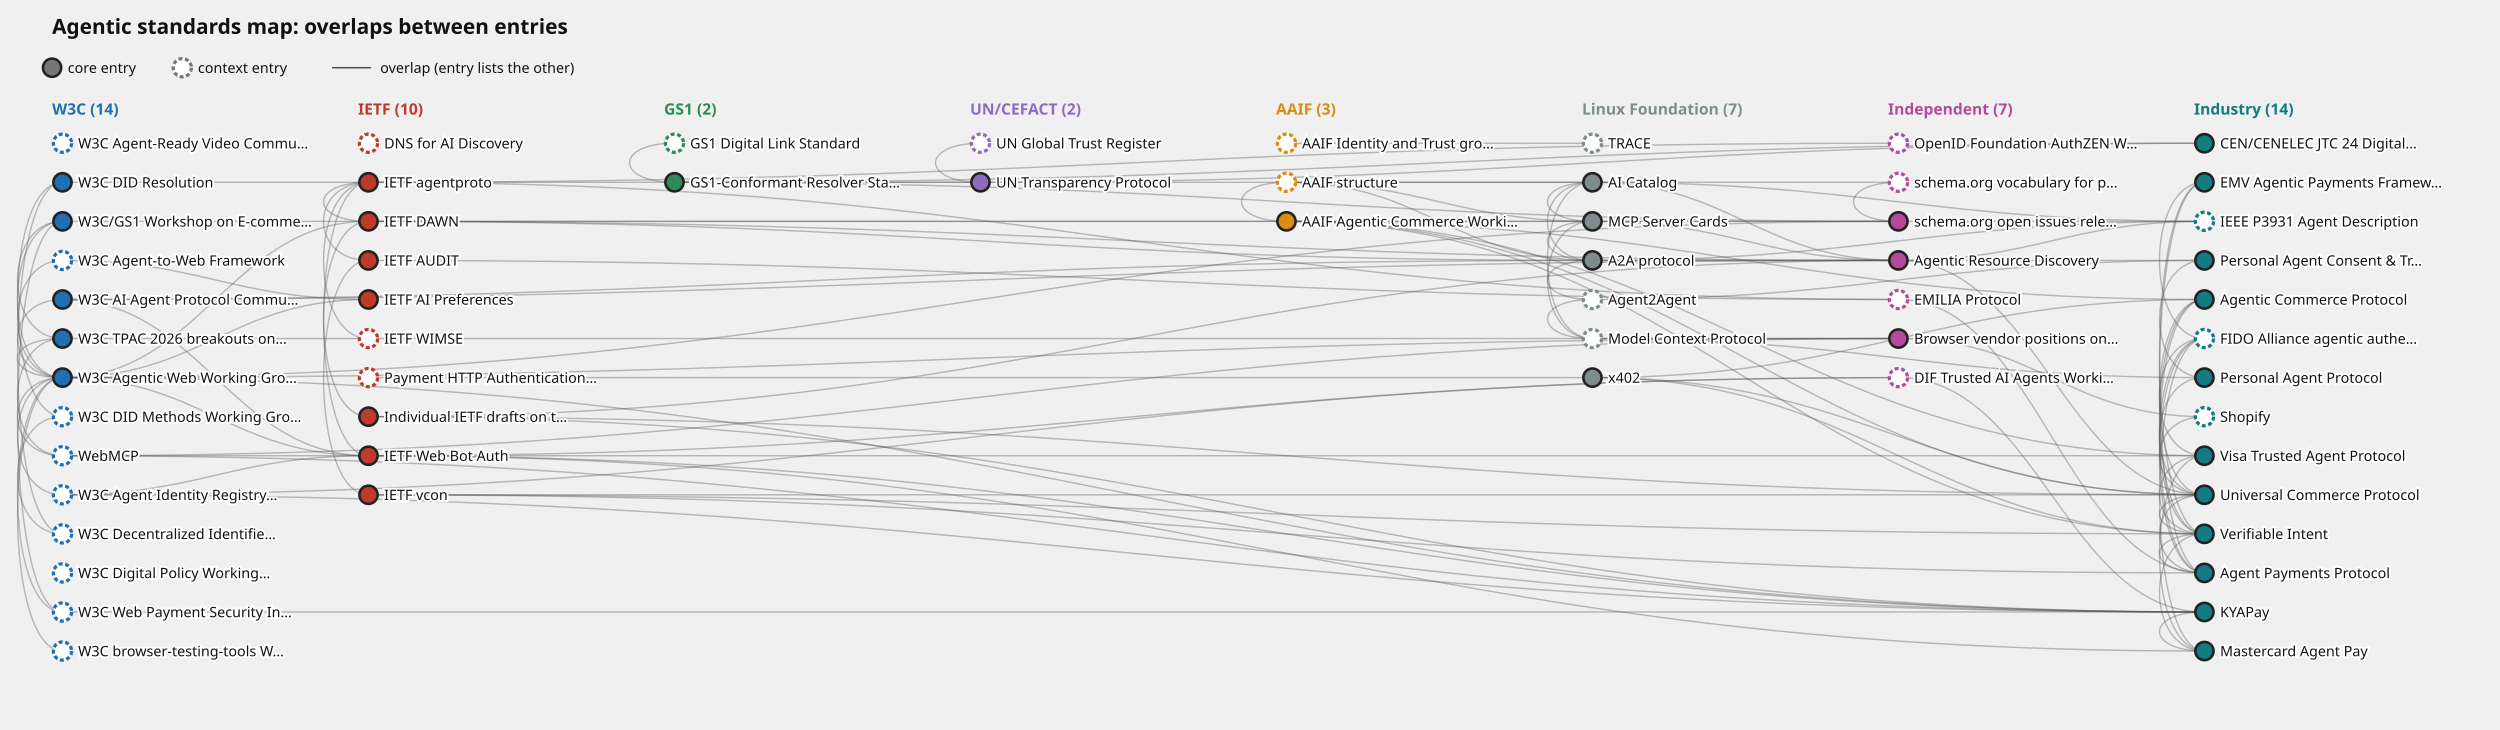
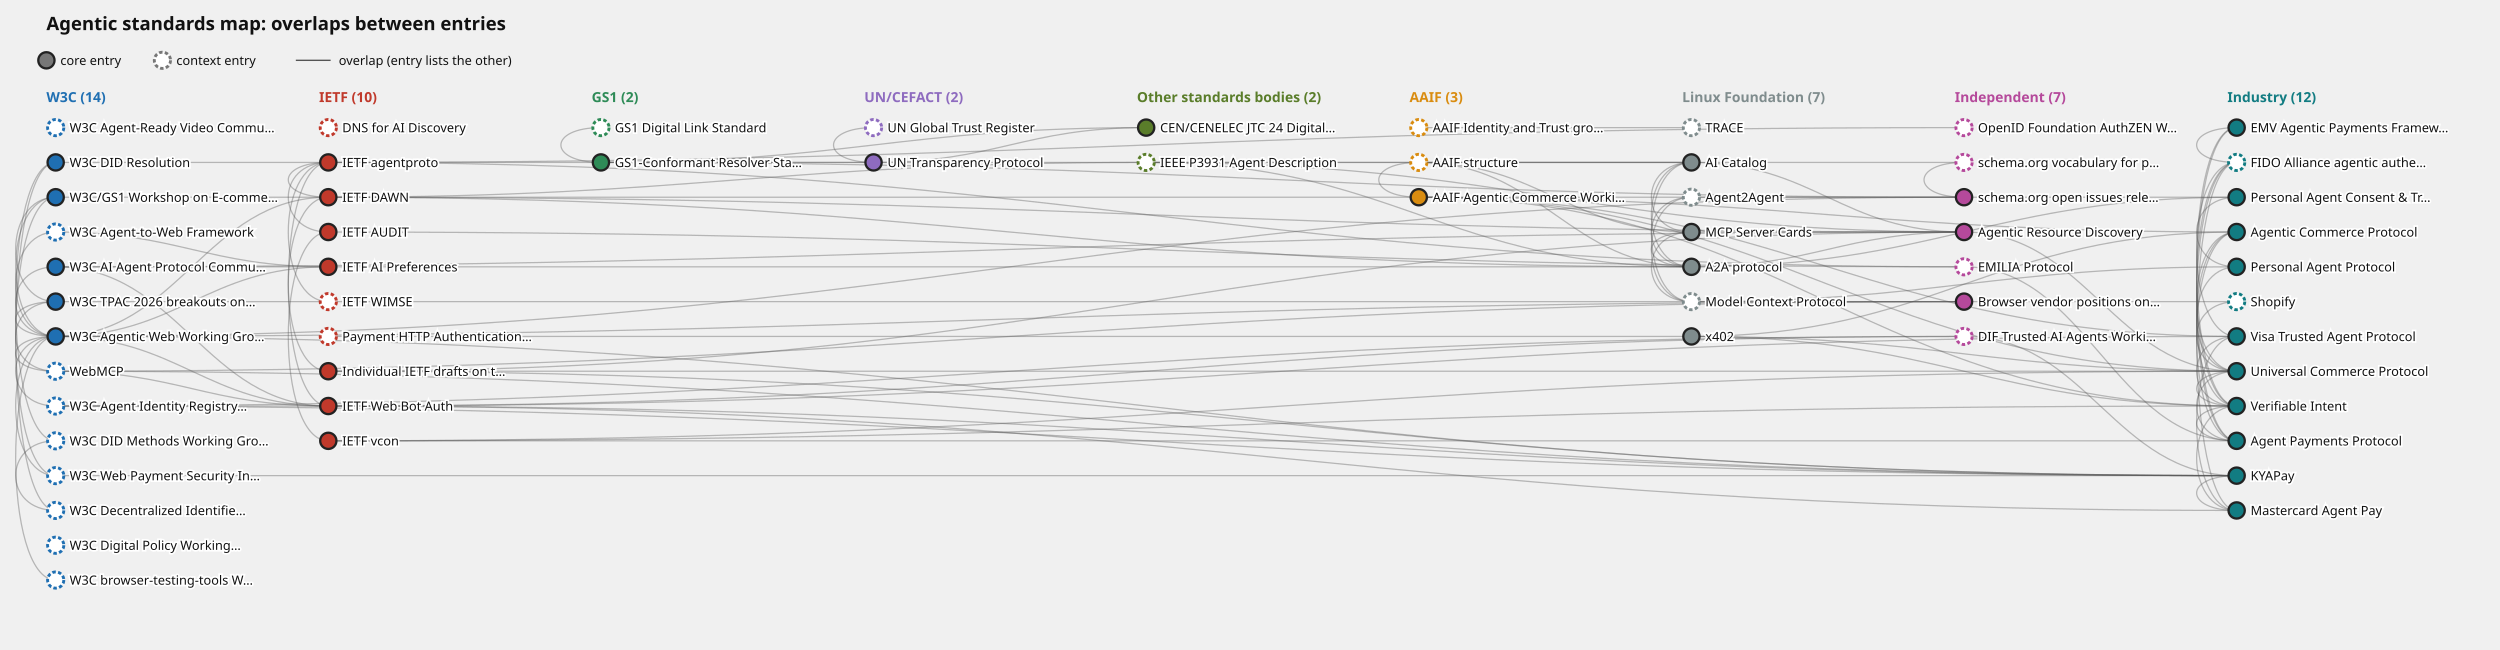
- <svg xmlns="http://www.w3.org/2000/svg" xmlns:xlink="http://www.w3.org/1999/xlink" viewBox="0 0 1920 560" width="1920" height="560" role="img" aria-labelledby="gt1" font-family="system-ui, sans-serif">
+ <svg xmlns="http://www.w3.org/2000/svg" xmlns:xlink="http://www.w3.org/1999/xlink" viewBox="0 0 2155 560" width="2155" height="560" role="img" aria-labelledby="gt1" font-family="system-ui, sans-serif">
  <text x="40" y="26" font-size="16" font-weight="bold" fill="#111">Agentic standards map: overlaps between entries</text>
  <g font-size="11" fill="#111">
    <circle cx="40" cy="52" r="7" fill="#777" stroke="#222" stroke-width="2" />
    <text x="52" y="56">core entry</text>
    <circle cx="140" cy="52" r="7" fill="#fff" stroke="#777" stroke-width="2.5" stroke-dasharray="3 2" />
    <text x="152" y="56">context entry</text>
    <line x1="255" y1="52" x2="285" y2="52" stroke="#555" stroke-width="1.2" />
    <text x="292" y="56">overlap (entry lists the other)</text>
  </g>
  <text x="40" y="88" font-size="12" font-weight="bold" fill="#1f6fb2">W3C (14)</text>
  <text x="275" y="88" font-size="12" font-weight="bold" fill="#c0392b">IETF (10)</text>
  <text x="510" y="88" font-size="12" font-weight="bold" fill="#2e8b57">GS1 (2)</text>
  <text x="745" y="88" font-size="12" font-weight="bold" fill="#8e6bbf">UN/CEFACT (2)</text>
-   <text x="980" y="88" font-size="12" font-weight="bold" fill="#d98c10">AAIF (3)</text>
-   <text x="1215" y="88" font-size="12" font-weight="bold" fill="#7f8c8d">Linux Foundation (7)</text>
-   <text x="1450" y="88" font-size="12" font-weight="bold" fill="#b5499b">Independent (7)</text>
-   <text x="1685" y="88" font-size="12" font-weight="bold" fill="#127c82">Industry (14)</text>
+   <text x="980" y="88" font-size="12" font-weight="bold" fill="#5a7d2a">Other standards bodies (2)</text>
+   <text x="1215" y="88" font-size="12" font-weight="bold" fill="#d98c10">AAIF (3)</text>
+   <text x="1450" y="88" font-size="12" font-weight="bold" fill="#7f8c8d">Linux Foundation (7)</text>
+   <text x="1685" y="88" font-size="12" font-weight="bold" fill="#b5499b">Independent (7)</text>
+   <text x="1920" y="88" font-size="12" font-weight="bold" fill="#127c82">Industry (12)</text>
  <g fill="none" stroke="#555" stroke-opacity="0.38" stroke-width="1.1">
-     <path d="M1223.0,230.0 C1177.0,230.0 1177.0,200.0 1223.0,200.0" />
-     <path d="M1223.0,230.0 C1177.0,230.0 1177.0,260.0 1223.0,260.0" />
-     <path d="M1223.0,230.0 C1434.5,230.0 1481.5,200.0 1693.0,200.0" />
-     <path d="M988.0,140.0 C1093.8,140.0 1117.2,200.0 1223.0,200.0" />
-     <path d="M1223.0,200.0 C1328.8,200.0 1352.2,200.0 1458.0,200.0" />
-     <path d="M1223.0,200.0 C1434.5,200.0 1481.5,170.0 1693.0,170.0" />
-     <path d="M283.0,170.0 C706.0,170.0 800.0,200.0 1223.0,200.0" />
-     <path d="M1223.0,200.0 C1177.0,200.0 1177.0,140.0 1223.0,140.0" />
-     <path d="M1223.0,200.0 C1177.0,200.0 1177.0,170.0 1223.0,170.0" />
-     <path d="M1223.0,200.0 C1434.5,200.0 1481.5,200.0 1693.0,200.0" />
-     <path d="M48.0,230.0 C576.8,230.0 694.2,200.0 1223.0,200.0" />
-     <path d="M988.0,110.0 C1093.8,110.0 1117.2,110.0 1223.0,110.0" />
-     <path d="M988.0,140.0 C942.0,140.0 942.0,170.0 988.0,170.0" />
-     <path d="M988.0,140.0 C1093.8,140.0 1117.2,140.0 1223.0,140.0" />
-     <path d="M988.0,140.0 C1093.8,140.0 1117.2,170.0 1223.0,170.0" />
-     <path d="M988.0,170.0 C1305.2,170.0 1375.8,230.0 1693.0,230.0" />
-     <path d="M988.0,170.0 C1305.2,170.0 1375.8,380.0 1693.0,380.0" />
-     <path d="M988.0,170.0 C1305.2,170.0 1375.8,410.0 1693.0,410.0" />
-     <path d="M988.0,170.0 C1305.2,170.0 1375.8,350.0 1693.0,350.0" />
-     <path d="M1693.0,230.0 C1647.0,230.0 1647.0,440.0 1693.0,440.0" />
-     <path d="M1693.0,230.0 C1647.0,230.0 1647.0,380.0 1693.0,380.0" />
-     <path d="M1693.0,230.0 C1647.0,230.0 1647.0,410.0 1693.0,410.0" />
-     <path d="M1223.0,290.0 C1434.5,290.0 1481.5,230.0 1693.0,230.0" />
-     <path d="M1458.0,230.0 C1563.8,230.0 1587.2,440.0 1693.0,440.0" />
-     <path d="M1693.0,440.0 C1647.0,440.0 1647.0,140.0 1693.0,140.0" />
-     <path d="M1693.0,440.0 C1647.0,440.0 1647.0,260.0 1693.0,260.0" />
-     <path d="M283.0,380.0 C917.5,380.0 1058.5,440.0 1693.0,440.0" />
-     <path d="M1693.0,440.0 C1647.0,440.0 1647.0,380.0 1693.0,380.0" />
-     <path d="M1693.0,440.0 C1647.0,440.0 1647.0,410.0 1693.0,410.0" />
-     <path d="M1458.0,200.0 C1563.8,200.0 1587.2,170.0 1693.0,170.0" />
-     <path d="M283.0,170.0 C811.8,170.0 929.2,200.0 1458.0,200.0" />
-     <path d="M283.0,320.0 C811.8,320.0 929.2,200.0 1458.0,200.0" />
+     <path d="M1458.0,170.0 C1412.0,170.0 1412.0,230.0 1458.0,230.0" />
+     <path d="M1458.0,170.0 C1412.0,170.0 1412.0,260.0 1458.0,260.0" />
+     <path d="M1458.0,170.0 C1669.5,170.0 1716.5,170.0 1928.0,170.0" />
+     <path d="M1223.0,140.0 C1328.8,140.0 1352.2,230.0 1458.0,230.0" />
+     <path d="M1458.0,230.0 C1563.8,230.0 1587.2,200.0 1693.0,200.0" />
+     <path d="M988.0,140.0 C1199.5,140.0 1246.5,230.0 1458.0,230.0" />
+     <path d="M283.0,170.0 C811.8,170.0 929.2,230.0 1458.0,230.0" />
+     <path d="M1458.0,230.0 C1412.0,230.0 1412.0,140.0 1458.0,140.0" />
+     <path d="M1458.0,230.0 C1412.0,230.0 1412.0,200.0 1458.0,200.0" />
+     <path d="M1458.0,230.0 C1669.5,230.0 1716.5,170.0 1928.0,170.0" />
+     <path d="M48.0,230.0 C682.5,230.0 823.5,230.0 1458.0,230.0" />
+     <path d="M1223.0,110.0 C1328.8,110.0 1352.2,110.0 1458.0,110.0" />
+     <path d="M1223.0,140.0 C1177.0,140.0 1177.0,170.0 1223.0,170.0" />
+     <path d="M1223.0,140.0 C1328.8,140.0 1352.2,140.0 1458.0,140.0" />
    <path d="M1223.0,140.0 C1328.8,140.0 1352.2,200.0 1458.0,200.0" />
-     <path d="M1223.0,170.0 C1328.8,170.0 1352.2,200.0 1458.0,200.0" />
-     <path d="M1458.0,200.0 C1563.8,200.0 1587.2,380.0 1693.0,380.0" />
-     <path d="M48.0,230.0 C682.5,230.0 823.5,200.0 1458.0,200.0" />
-     <path d="M1223.0,260.0 C1328.8,260.0 1352.2,260.0 1458.0,260.0" />
-     <path d="M1458.0,260.0 C1563.8,260.0 1587.2,320.0 1693.0,320.0" />
-     <path d="M48.0,290.0 C682.5,290.0 823.5,260.0 1458.0,260.0" />
-     <path d="M48.0,260.0 C682.5,260.0 823.5,260.0 1458.0,260.0" />
-     <path d="M48.0,350.0 C682.5,350.0 823.5,260.0 1458.0,260.0" />
-     <path d="M518.0,140.0 C1046.8,140.0 1164.2,110.0 1693.0,110.0" />
-     <path d="M753.0,140.0 C1176.0,140.0 1270.0,110.0 1693.0,110.0" />
-     <path d="M283.0,350.0 C811.8,350.0 929.2,290.0 1458.0,290.0" />
-     <path d="M1458.0,290.0 C1563.8,290.0 1587.2,470.0 1693.0,470.0" />
-     <path d="M48.0,380.0 C682.5,380.0 823.5,290.0 1458.0,290.0" />
-     <path d="M283.0,140.0 C811.8,140.0 929.2,230.0 1458.0,230.0" />
-     <path d="M283.0,200.0 C811.8,200.0 929.2,230.0 1458.0,230.0" />
-     <path d="M1693.0,140.0 C1647.0,140.0 1647.0,260.0 1693.0,260.0" />
-     <path d="M1693.0,140.0 C1647.0,140.0 1647.0,410.0 1693.0,410.0" />
-     <path d="M1693.0,260.0 C1647.0,260.0 1647.0,500.0 1693.0,500.0" />
-     <path d="M1693.0,260.0 C1647.0,260.0 1647.0,410.0 1693.0,410.0" />
-     <path d="M1693.0,260.0 C1647.0,260.0 1647.0,350.0 1693.0,350.0" />
+     <path d="M1223.0,170.0 C1540.2,170.0 1610.8,200.0 1928.0,200.0" />
+     <path d="M1223.0,170.0 C1540.2,170.0 1610.8,320.0 1928.0,320.0" />
+     <path d="M1223.0,170.0 C1540.2,170.0 1610.8,350.0 1928.0,350.0" />
+     <path d="M1223.0,170.0 C1540.2,170.0 1610.8,290.0 1928.0,290.0" />
+     <path d="M1928.0,200.0 C1882.0,200.0 1882.0,380.0 1928.0,380.0" />
+     <path d="M1928.0,200.0 C1882.0,200.0 1882.0,320.0 1928.0,320.0" />
+     <path d="M1928.0,200.0 C1882.0,200.0 1882.0,350.0 1928.0,350.0" />
+     <path d="M1458.0,290.0 C1669.5,290.0 1716.5,200.0 1928.0,200.0" />
+     <path d="M1693.0,230.0 C1798.8,230.0 1822.2,380.0 1928.0,380.0" />
+     <path d="M1928.0,380.0 C1882.0,380.0 1882.0,110.0 1928.0,110.0" />
+     <path d="M1928.0,380.0 C1882.0,380.0 1882.0,140.0 1928.0,140.0" />
+     <path d="M283.0,380.0 C1023.2,380.0 1187.8,380.0 1928.0,380.0" />
+     <path d="M1928.0,380.0 C1882.0,380.0 1882.0,320.0 1928.0,320.0" />
+     <path d="M1928.0,380.0 C1882.0,380.0 1882.0,350.0 1928.0,350.0" />
+     <path d="M988.0,140.0 C1305.2,140.0 1375.8,200.0 1693.0,200.0" />
+     <path d="M283.0,170.0 C917.5,170.0 1058.5,200.0 1693.0,200.0" />
+     <path d="M283.0,320.0 C917.5,320.0 1058.5,200.0 1693.0,200.0" />
+     <path d="M1458.0,140.0 C1563.8,140.0 1587.2,200.0 1693.0,200.0" />
+     <path d="M1458.0,200.0 C1563.8,200.0 1587.2,200.0 1693.0,200.0" />
+     <path d="M1693.0,200.0 C1798.8,200.0 1822.2,320.0 1928.0,320.0" />
+     <path d="M48.0,230.0 C788.2,230.0 952.8,200.0 1693.0,200.0" />
+     <path d="M1458.0,260.0 C1563.8,260.0 1587.2,260.0 1693.0,260.0" />
+     <path d="M1693.0,260.0 C1798.8,260.0 1822.2,260.0 1928.0,260.0" />
+     <path d="M48.0,290.0 C788.2,290.0 952.8,260.0 1693.0,260.0" />
+     <path d="M48.0,260.0 C788.2,260.0 952.8,260.0 1693.0,260.0" />
+     <path d="M48.0,320.0 C788.2,320.0 952.8,260.0 1693.0,260.0" />
+     <path d="M518.0,140.0 C729.5,140.0 776.5,110.0 988.0,110.0" />
+     <path d="M753.0,140.0 C858.8,140.0 882.2,110.0 988.0,110.0" />
+     <path d="M283.0,350.0 C917.5,350.0 1058.5,290.0 1693.0,290.0" />
+     <path d="M1693.0,290.0 C1798.8,290.0 1822.2,410.0 1928.0,410.0" />
+     <path d="M48.0,350.0 C788.2,350.0 952.8,290.0 1693.0,290.0" />
+     <path d="M283.0,140.0 C917.5,140.0 1058.5,230.0 1693.0,230.0" />
+     <path d="M283.0,200.0 C917.5,200.0 1058.5,230.0 1693.0,230.0" />
+     <path d="M1928.0,110.0 C1882.0,110.0 1882.0,140.0 1928.0,140.0" />
+     <path d="M1928.0,110.0 C1882.0,110.0 1882.0,350.0 1928.0,350.0" />
+     <path d="M1928.0,140.0 C1882.0,140.0 1882.0,440.0 1928.0,440.0" />
+     <path d="M1928.0,140.0 C1882.0,140.0 1882.0,350.0 1928.0,350.0" />
+     <path d="M1928.0,140.0 C1882.0,140.0 1882.0,290.0 1928.0,290.0" />
    <path d="M518.0,140.0 C472.0,140.0 472.0,110.0 518.0,110.0" />
-     <path d="M518.0,140.0 C941.0,140.0 1035.0,140.0 1458.0,140.0" />
-     <path d="M518.0,140.0 C941.0,140.0 1035.0,170.0 1458.0,170.0" />
+     <path d="M518.0,140.0 C1046.8,140.0 1164.2,140.0 1693.0,140.0" />
+     <path d="M518.0,140.0 C1046.8,140.0 1164.2,170.0 1693.0,170.0" />
    <path d="M518.0,140.0 C623.8,140.0 647.2,140.0 753.0,140.0" />
    <path d="M48.0,140.0 C259.5,140.0 306.5,140.0 518.0,140.0" />
-     <path d="M283.0,170.0 C917.5,170.0 1058.5,170.0 1693.0,170.0" />
-     <path d="M1223.0,140.0 C1434.5,140.0 1481.5,170.0 1693.0,170.0" />
+     <path d="M283.0,170.0 C600.2,170.0 670.8,140.0 988.0,140.0" />
+     <path d="M988.0,140.0 C1199.5,140.0 1246.5,140.0 1458.0,140.0" />
    <path d="M283.0,140.0 C237.0,140.0 237.0,200.0 283.0,200.0" />
    <path d="M283.0,140.0 C237.0,140.0 237.0,170.0 283.0,170.0" />
    <path d="M283.0,140.0 C237.0,140.0 237.0,350.0 283.0,350.0" />
    <path d="M283.0,140.0 C237.0,140.0 237.0,260.0 283.0,260.0" />
-     <path d="M283.0,140.0 C811.8,140.0 929.2,110.0 1458.0,110.0" />
+     <path d="M283.0,140.0 C917.5,140.0 1058.5,110.0 1693.0,110.0" />
    <path d="M48.0,200.0 C153.8,200.0 177.2,230.0 283.0,230.0" />
    <path d="M48.0,290.0 C153.8,290.0 177.2,230.0 283.0,230.0" />
    <path d="M283.0,200.0 C237.0,200.0 237.0,380.0 283.0,380.0" />
    <path d="M283.0,170.0 C237.0,170.0 237.0,320.0 283.0,320.0" />
    <path d="M48.0,290.0 C153.8,290.0 177.2,170.0 283.0,170.0" />
-     <path d="M283.0,290.0 C706.0,290.0 800.0,290.0 1223.0,290.0" />
-     <path d="M283.0,320.0 C917.5,320.0 1058.5,470.0 1693.0,470.0" />
-     <path d="M283.0,320.0 C917.5,320.0 1058.5,380.0 1693.0,380.0" />
-     <path d="M283.0,380.0 C917.5,380.0 1058.5,380.0 1693.0,380.0" />
-     <path d="M283.0,380.0 C917.5,380.0 1058.5,410.0 1693.0,410.0" />
-     <path d="M283.0,350.0 C917.5,350.0 1058.5,470.0 1693.0,470.0" />
-     <path d="M283.0,350.0 C917.5,350.0 1058.5,500.0 1693.0,500.0" />
-     <path d="M283.0,350.0 C917.5,350.0 1058.5,350.0 1693.0,350.0" />
-     <path d="M48.0,380.0 C153.8,380.0 177.2,350.0 283.0,350.0" />
+     <path d="M283.0,290.0 C811.8,290.0 929.2,290.0 1458.0,290.0" />
+     <path d="M283.0,320.0 C1023.2,320.0 1187.8,410.0 1928.0,410.0" />
+     <path d="M283.0,320.0 C1023.2,320.0 1187.8,320.0 1928.0,320.0" />
+     <path d="M283.0,380.0 C1023.2,380.0 1187.8,320.0 1928.0,320.0" />
+     <path d="M283.0,380.0 C1023.2,380.0 1187.8,350.0 1928.0,350.0" />
+     <path d="M283.0,350.0 C1023.2,350.0 1187.8,410.0 1928.0,410.0" />
+     <path d="M283.0,350.0 C1023.2,350.0 1187.8,440.0 1928.0,440.0" />
+     <path d="M283.0,350.0 C1023.2,350.0 1187.8,290.0 1928.0,290.0" />
+     <path d="M48.0,350.0 C153.8,350.0 177.2,350.0 283.0,350.0" />
    <path d="M48.0,290.0 C153.8,290.0 177.2,350.0 283.0,350.0" />
    <path d="M48.0,230.0 C153.8,230.0 177.2,350.0 283.0,350.0" />
-     <path d="M48.0,350.0 C153.8,350.0 177.2,350.0 283.0,350.0" />
-     <path d="M1693.0,470.0 C1647.0,470.0 1647.0,500.0 1693.0,500.0" />
-     <path d="M48.0,380.0 C788.2,380.0 952.8,470.0 1693.0,470.0" />
-     <path d="M48.0,290.0 C788.2,290.0 952.8,470.0 1693.0,470.0" />
-     <path d="M48.0,470.0 C788.2,470.0 952.8,470.0 1693.0,470.0" />
-     <path d="M48.0,350.0 C788.2,350.0 952.8,470.0 1693.0,470.0" />
-     <path d="M1223.0,140.0 C1177.0,140.0 1177.0,260.0 1223.0,260.0" />
-     <path d="M1223.0,140.0 C1177.0,140.0 1177.0,170.0 1223.0,170.0" />
-     <path d="M1693.0,500.0 C1647.0,500.0 1647.0,410.0 1693.0,410.0" />
-     <path d="M1693.0,500.0 C1647.0,500.0 1647.0,350.0 1693.0,350.0" />
-     <path d="M1223.0,260.0 C1177.0,260.0 1177.0,170.0 1223.0,170.0" />
-     <path d="M1223.0,260.0 C1434.5,260.0 1481.5,290.0 1693.0,290.0" />
-     <path d="M1693.0,200.0 C1647.0,200.0 1647.0,290.0 1693.0,290.0" />
-     <path d="M1693.0,290.0 C1647.0,290.0 1647.0,380.0 1693.0,380.0" />
-     <path d="M1458.0,140.0 C1412.0,140.0 1412.0,170.0 1458.0,170.0" />
-     <path d="M48.0,290.0 C682.5,290.0 823.5,170.0 1458.0,170.0" />
-     <path d="M48.0,170.0 C682.5,170.0 823.5,170.0 1458.0,170.0" />
-     <path d="M1693.0,320.0 C1647.0,320.0 1647.0,380.0 1693.0,380.0" />
-     <path d="M1693.0,380.0 C1647.0,380.0 1647.0,410.0 1693.0,410.0" />
-     <path d="M1223.0,290.0 C1434.5,290.0 1481.5,380.0 1693.0,380.0" />
+     <path d="M48.0,320.0 C153.8,320.0 177.2,350.0 283.0,350.0" />
+     <path d="M1928.0,410.0 C1882.0,410.0 1882.0,440.0 1928.0,440.0" />
+     <path d="M48.0,350.0 C894.0,350.0 1082.0,410.0 1928.0,410.0" />
+     <path d="M48.0,290.0 C894.0,290.0 1082.0,410.0 1928.0,410.0" />
+     <path d="M48.0,410.0 C894.0,410.0 1082.0,410.0 1928.0,410.0" />
+     <path d="M48.0,320.0 C894.0,320.0 1082.0,410.0 1928.0,410.0" />
+     <path d="M1458.0,140.0 C1412.0,140.0 1412.0,260.0 1458.0,260.0" />
+     <path d="M1458.0,140.0 C1412.0,140.0 1412.0,200.0 1458.0,200.0" />
+     <path d="M1928.0,440.0 C1882.0,440.0 1882.0,350.0 1928.0,350.0" />
+     <path d="M1928.0,440.0 C1882.0,440.0 1882.0,290.0 1928.0,290.0" />
+     <path d="M1458.0,260.0 C1412.0,260.0 1412.0,200.0 1458.0,200.0" />
+     <path d="M1458.0,260.0 C1669.5,260.0 1716.5,230.0 1928.0,230.0" />
+     <path d="M1928.0,170.0 C1882.0,170.0 1882.0,230.0 1928.0,230.0" />
+     <path d="M1928.0,230.0 C1882.0,230.0 1882.0,320.0 1928.0,320.0" />
+     <path d="M1693.0,140.0 C1647.0,140.0 1647.0,170.0 1693.0,170.0" />
+     <path d="M48.0,290.0 C788.2,290.0 952.8,170.0 1693.0,170.0" />
+     <path d="M48.0,170.0 C788.2,170.0 952.8,170.0 1693.0,170.0" />
+     <path d="M1928.0,260.0 C1882.0,260.0 1882.0,320.0 1928.0,320.0" />
+     <path d="M1928.0,320.0 C1882.0,320.0 1882.0,350.0 1928.0,350.0" />
+     <path d="M1458.0,290.0 C1669.5,290.0 1716.5,320.0 1928.0,320.0" />
    <path d="M753.0,110.0 C707.0,110.0 707.0,140.0 753.0,140.0" />
-     <path d="M1693.0,410.0 C1647.0,410.0 1647.0,350.0 1693.0,350.0" />
-     <path d="M1223.0,290.0 C1434.5,290.0 1481.5,410.0 1693.0,410.0" />
-     <path d="M48.0,380.0 C2.0,380.0 2.0,290.0 48.0,290.0" />
+     <path d="M1928.0,350.0 C1882.0,350.0 1882.0,290.0 1928.0,290.0" />
+     <path d="M1458.0,290.0 C1669.5,290.0 1716.5,350.0 1928.0,350.0" />
+     <path d="M48.0,350.0 C2.0,350.0 2.0,290.0 48.0,290.0" />
    <path d="M48.0,200.0 C2.0,200.0 2.0,290.0 48.0,290.0" />
    <path d="M48.0,290.0 C2.0,290.0 2.0,230.0 48.0,230.0" />
    <path d="M48.0,290.0 C2.0,290.0 2.0,500.0 48.0,500.0" />
    <path d="M48.0,290.0 C2.0,290.0 2.0,170.0 48.0,170.0" />
    <path d="M48.0,290.0 C2.0,290.0 2.0,260.0 48.0,260.0" />
-     <path d="M48.0,290.0 C2.0,290.0 2.0,470.0 48.0,470.0" />
-     <path d="M48.0,290.0 C2.0,290.0 2.0,350.0 48.0,350.0" />
-     <path d="M48.0,320.0 C2.0,320.0 2.0,140.0 48.0,140.0" />
-     <path d="M48.0,320.0 C2.0,320.0 2.0,410.0 48.0,410.0" />
-     <path d="M48.0,140.0 C2.0,140.0 2.0,410.0 48.0,410.0" />
+     <path d="M48.0,290.0 C2.0,290.0 2.0,410.0 48.0,410.0" />
+     <path d="M48.0,290.0 C2.0,290.0 2.0,320.0 48.0,320.0" />
+     <path d="M48.0,380.0 C2.0,380.0 2.0,140.0 48.0,140.0" />
+     <path d="M48.0,380.0 C2.0,380.0 2.0,440.0 48.0,440.0" />
+     <path d="M48.0,140.0 C2.0,140.0 2.0,440.0 48.0,440.0" />
    <path d="M48.0,170.0 C2.0,170.0 2.0,260.0 48.0,260.0" />
-     <path d="M48.0,170.0 C2.0,170.0 2.0,470.0 48.0,470.0" />
-     <path d="M48.0,260.0 C2.0,260.0 2.0,350.0 48.0,350.0" />
+     <path d="M48.0,170.0 C2.0,170.0 2.0,410.0 48.0,410.0" />
+     <path d="M48.0,260.0 C2.0,260.0 2.0,320.0 48.0,320.0" />
  </g>
  <a xlink:href="entries/w3c-agent-ready-video-cg.html" href="entries/w3c-agent-ready-video-cg.html" target="_top">
    <circle cx="48.0" cy="110.0" r="7" fill="#fff" stroke="#1f6fb2" stroke-width="2.5" stroke-dasharray="3 2" />
    <text x="60.0" y="114.0" font-size="11" text-anchor="start" fill="#111" stroke="#fff" stroke-width="3" paint-order="stroke">W3C Agent-Ready Video Commu…</text>
  </a>
  <a xlink:href="entries/w3c-did-resolution.html" href="entries/w3c-did-resolution.html" target="_top">
    <circle cx="48.0" cy="140.0" r="7" fill="#1f6fb2" stroke="#222" stroke-width="2" />
    <text x="60.0" y="144.0" font-size="11" text-anchor="start" fill="#111" stroke="#fff" stroke-width="3" paint-order="stroke">W3C DID Resolution</text>
  </a>
  <a xlink:href="entries/w3c-gs1-ecommerce-workshop.html" href="entries/w3c-gs1-ecommerce-workshop.html" target="_top">
    <circle cx="48.0" cy="170.0" r="7" fill="#1f6fb2" stroke="#222" stroke-width="2" />
    <text x="60.0" y="174.0" font-size="11" text-anchor="start" fill="#111" stroke="#fff" stroke-width="3" paint-order="stroke">W3C/GS1 Workshop on E-comme…</text>
  </a>
  <a xlink:href="entries/w3c-agent-to-web-framework-cg.html" href="entries/w3c-agent-to-web-framework-cg.html" target="_top">
    <circle cx="48.0" cy="200.0" r="7" fill="#fff" stroke="#1f6fb2" stroke-width="2.5" stroke-dasharray="3 2" />
    <text x="60.0" y="204.0" font-size="11" text-anchor="start" fill="#111" stroke="#fff" stroke-width="3" paint-order="stroke">W3C Agent-to-Web Framework</text>
  </a>
  <a xlink:href="entries/w3c-ai-agent-protocol-cg.html" href="entries/w3c-ai-agent-protocol-cg.html" target="_top">
    <circle cx="48.0" cy="230.0" r="7" fill="#1f6fb2" stroke="#222" stroke-width="2" />
    <text x="60.0" y="234.0" font-size="11" text-anchor="start" fill="#111" stroke="#fff" stroke-width="3" paint-order="stroke">W3C AI Agent Protocol Commu…</text>
  </a>
  <a xlink:href="entries/w3c-tpac-2026.html" href="entries/w3c-tpac-2026.html" target="_top">
    <circle cx="48.0" cy="260.0" r="7" fill="#1f6fb2" stroke="#222" stroke-width="2" />
    <text x="60.0" y="264.0" font-size="11" text-anchor="start" fill="#111" stroke="#fff" stroke-width="3" paint-order="stroke">W3C TPAC 2026 breakouts on…</text>
  </a>
  <a xlink:href="entries/w3c-agenticweb-wg.html" href="entries/w3c-agenticweb-wg.html" target="_top">
    <circle cx="48.0" cy="290.0" r="7" fill="#1f6fb2" stroke="#222" stroke-width="2" />
    <text x="60.0" y="294.0" font-size="11" text-anchor="start" fill="#111" stroke="#fff" stroke-width="3" paint-order="stroke">W3C Agentic Web Working Gro…</text>
  </a>
+   <a xlink:href="entries/w3c-webmcp-cg-report.html" href="entries/w3c-webmcp-cg-report.html" target="_top">
+     <circle cx="48.0" cy="320.0" r="7" fill="#fff" stroke="#1f6fb2" stroke-width="2.5" stroke-dasharray="3 2" />
+     <text x="60.0" y="324.0" font-size="11" text-anchor="start" fill="#111" stroke="#fff" stroke-width="3" paint-order="stroke">WebMCP</text>
+   </a>
+   <a xlink:href="entries/w3c-agent-identity-registry-cg.html" href="entries/w3c-agent-identity-registry-cg.html" target="_top">
+     <circle cx="48.0" cy="350.0" r="7" fill="#fff" stroke="#1f6fb2" stroke-width="2.5" stroke-dasharray="3 2" />
+     <text x="60.0" y="354.0" font-size="11" text-anchor="start" fill="#111" stroke="#fff" stroke-width="3" paint-order="stroke">W3C Agent Identity Registry…</text>
+   </a>
  <a xlink:href="entries/w3c-did-methods-wg.html" href="entries/w3c-did-methods-wg.html" target="_top">
-     <circle cx="48.0" cy="320.0" r="7" fill="#fff" stroke="#1f6fb2" stroke-width="2.5" stroke-dasharray="3 2" />
-     <text x="60.0" y="324.0" font-size="11" text-anchor="start" fill="#111" stroke="#fff" stroke-width="3" paint-order="stroke">W3C DID Methods Working Gro…</text>
-   </a>
-   <a xlink:href="entries/w3c-webmcp-cg-report.html" href="entries/w3c-webmcp-cg-report.html" target="_top">
-     <circle cx="48.0" cy="350.0" r="7" fill="#fff" stroke="#1f6fb2" stroke-width="2.5" stroke-dasharray="3 2" />
-     <text x="60.0" y="354.0" font-size="11" text-anchor="start" fill="#111" stroke="#fff" stroke-width="3" paint-order="stroke">WebMCP</text>
-   </a>
-   <a xlink:href="entries/w3c-agent-identity-registry-cg.html" href="entries/w3c-agent-identity-registry-cg.html" target="_top">
    <circle cx="48.0" cy="380.0" r="7" fill="#fff" stroke="#1f6fb2" stroke-width="2.5" stroke-dasharray="3 2" />
-     <text x="60.0" y="384.0" font-size="11" text-anchor="start" fill="#111" stroke="#fff" stroke-width="3" paint-order="stroke">W3C Agent Identity Registry…</text>
+     <text x="60.0" y="384.0" font-size="11" text-anchor="start" fill="#111" stroke="#fff" stroke-width="3" paint-order="stroke">W3C DID Methods Working Gro…</text>
+   </a>
+   <a xlink:href="entries/w3c-web-payment-security-ig.html" href="entries/w3c-web-payment-security-ig.html" target="_top">
+     <circle cx="48.0" cy="410.0" r="7" fill="#fff" stroke="#1f6fb2" stroke-width="2.5" stroke-dasharray="3 2" />
+     <text x="60.0" y="414.0" font-size="11" text-anchor="start" fill="#111" stroke="#fff" stroke-width="3" paint-order="stroke">W3C Web Payment Security In…</text>
  </a>
  <a xlink:href="entries/w3c-did-wg.html" href="entries/w3c-did-wg.html" target="_top">
-     <circle cx="48.0" cy="410.0" r="7" fill="#fff" stroke="#1f6fb2" stroke-width="2.5" stroke-dasharray="3 2" />
-     <text x="60.0" y="414.0" font-size="11" text-anchor="start" fill="#111" stroke="#fff" stroke-width="3" paint-order="stroke">W3C Decentralized Identifie…</text>
+     <circle cx="48.0" cy="440.0" r="7" fill="#fff" stroke="#1f6fb2" stroke-width="2.5" stroke-dasharray="3 2" />
+     <text x="60.0" y="444.0" font-size="11" text-anchor="start" fill="#111" stroke="#fff" stroke-width="3" paint-order="stroke">W3C Decentralized Identifie…</text>
  </a>
  <a xlink:href="entries/w3c-digital-policy-wg.html" href="entries/w3c-digital-policy-wg.html" target="_top">
-     <circle cx="48.0" cy="440.0" r="7" fill="#fff" stroke="#1f6fb2" stroke-width="2.5" stroke-dasharray="3 2" />
-     <text x="60.0" y="444.0" font-size="11" text-anchor="start" fill="#111" stroke="#fff" stroke-width="3" paint-order="stroke">W3C Digital Policy Working…</text>
-   </a>
-   <a xlink:href="entries/w3c-web-payment-security-ig.html" href="entries/w3c-web-payment-security-ig.html" target="_top">
    <circle cx="48.0" cy="470.0" r="7" fill="#fff" stroke="#1f6fb2" stroke-width="2.5" stroke-dasharray="3 2" />
-     <text x="60.0" y="474.0" font-size="11" text-anchor="start" fill="#111" stroke="#fff" stroke-width="3" paint-order="stroke">W3C Web Payment Security In…</text>
+     <text x="60.0" y="474.0" font-size="11" text-anchor="start" fill="#111" stroke="#fff" stroke-width="3" paint-order="stroke">W3C Digital Policy Working…</text>
  </a>
  <a xlink:href="entries/w3c-browser-testing-tools-wg.html" href="entries/w3c-browser-testing-tools-wg.html" target="_top">
    <circle cx="48.0" cy="500.0" r="7" fill="#fff" stroke="#1f6fb2" stroke-width="2.5" stroke-dasharray="3 2" />
    <text x="60.0" y="504.0" font-size="11" text-anchor="start" fill="#111" stroke="#fff" stroke-width="3" paint-order="stroke">W3C browser-testing-tools W…</text>
  </a>
  <a xlink:href="entries/ietf-dnsaid.html" href="entries/ietf-dnsaid.html" target="_top">
    <circle cx="283.0" cy="110.0" r="7" fill="#fff" stroke="#c0392b" stroke-width="2.5" stroke-dasharray="3 2" />
    <text x="295.0" y="114.0" font-size="11" text-anchor="start" fill="#111" stroke="#fff" stroke-width="3" paint-order="stroke">DNS for AI Discovery</text>
  </a>
  <a xlink:href="entries/ietf-agentproto.html" href="entries/ietf-agentproto.html" target="_top">
    <circle cx="283.0" cy="140.0" r="7" fill="#c0392b" stroke="#222" stroke-width="2" />
    <text x="295.0" y="144.0" font-size="11" text-anchor="start" fill="#111" stroke="#fff" stroke-width="3" paint-order="stroke">IETF agentproto</text>
  </a>
  <a xlink:href="entries/ietf-dawn.html" href="entries/ietf-dawn.html" target="_top">
    <circle cx="283.0" cy="170.0" r="7" fill="#c0392b" stroke="#222" stroke-width="2" />
    <text x="295.0" y="174.0" font-size="11" text-anchor="start" fill="#111" stroke="#fff" stroke-width="3" paint-order="stroke">IETF DAWN</text>
  </a>
  <a xlink:href="entries/ietf-audit.html" href="entries/ietf-audit.html" target="_top">
    <circle cx="283.0" cy="200.0" r="7" fill="#c0392b" stroke="#222" stroke-width="2" />
    <text x="295.0" y="204.0" font-size="11" text-anchor="start" fill="#111" stroke="#fff" stroke-width="3" paint-order="stroke">IETF AUDIT</text>
  </a>
  <a xlink:href="entries/ietf-aipref.html" href="entries/ietf-aipref.html" target="_top">
    <circle cx="283.0" cy="230.0" r="7" fill="#c0392b" stroke="#222" stroke-width="2" />
    <text x="295.0" y="234.0" font-size="11" text-anchor="start" fill="#111" stroke="#fff" stroke-width="3" paint-order="stroke">IETF AI Preferences</text>
  </a>
  <a xlink:href="entries/ietf-wimse-aims.html" href="entries/ietf-wimse-aims.html" target="_top">
    <circle cx="283.0" cy="260.0" r="7" fill="#fff" stroke="#c0392b" stroke-width="2.5" stroke-dasharray="3 2" />
    <text x="295.0" y="264.0" font-size="11" text-anchor="start" fill="#111" stroke="#fff" stroke-width="3" paint-order="stroke">IETF WIMSE</text>
  </a>
  <a xlink:href="entries/ietf-httpauth-payment.html" href="entries/ietf-httpauth-payment.html" target="_top">
    <circle cx="283.0" cy="290.0" r="7" fill="#fff" stroke="#c0392b" stroke-width="2.5" stroke-dasharray="3 2" />
    <text x="295.0" y="294.0" font-size="11" text-anchor="start" fill="#111" stroke="#fff" stroke-width="3" paint-order="stroke">Payment HTTP Authentication…</text>
  </a>
  <a xlink:href="entries/ietf-individual-seller-drafts.html" href="entries/ietf-individual-seller-drafts.html" target="_top">
    <circle cx="283.0" cy="320.0" r="7" fill="#c0392b" stroke="#222" stroke-width="2" />
    <text x="295.0" y="324.0" font-size="11" text-anchor="start" fill="#111" stroke="#fff" stroke-width="3" paint-order="stroke">Individual IETF drafts on t…</text>
  </a>
  <a xlink:href="entries/ietf-webbotauth.html" href="entries/ietf-webbotauth.html" target="_top">
    <circle cx="283.0" cy="350.0" r="7" fill="#c0392b" stroke="#222" stroke-width="2" />
    <text x="295.0" y="354.0" font-size="11" text-anchor="start" fill="#111" stroke="#fff" stroke-width="3" paint-order="stroke">IETF Web Bot Auth</text>
  </a>
  <a xlink:href="entries/ietf-vcon.html" href="entries/ietf-vcon.html" target="_top">
    <circle cx="283.0" cy="380.0" r="7" fill="#c0392b" stroke="#222" stroke-width="2" />
    <text x="295.0" y="384.0" font-size="11" text-anchor="start" fill="#111" stroke="#fff" stroke-width="3" paint-order="stroke">IETF vcon</text>
  </a>
  <a xlink:href="entries/gs1-digital-link.html" href="entries/gs1-digital-link.html" target="_top">
    <circle cx="518.0" cy="110.0" r="7" fill="#fff" stroke="#2e8b57" stroke-width="2.5" stroke-dasharray="3 2" />
    <text x="530.0" y="114.0" font-size="11" text-anchor="start" fill="#111" stroke="#fff" stroke-width="3" paint-order="stroke">GS1 Digital Link Standard</text>
  </a>
  <a xlink:href="entries/gs1-conformant-resolver.html" href="entries/gs1-conformant-resolver.html" target="_top">
    <circle cx="518.0" cy="140.0" r="7" fill="#2e8b57" stroke="#222" stroke-width="2" />
    <text x="530.0" y="144.0" font-size="11" text-anchor="start" fill="#111" stroke="#fff" stroke-width="3" paint-order="stroke">GS1-Conformant Resolver Sta…</text>
  </a>
  <a xlink:href="entries/un-gtr-urn.html" href="entries/un-gtr-urn.html" target="_top">
    <circle cx="753.0" cy="110.0" r="7" fill="#fff" stroke="#8e6bbf" stroke-width="2.5" stroke-dasharray="3 2" />
    <text x="765.0" y="114.0" font-size="11" text-anchor="start" fill="#111" stroke="#fff" stroke-width="3" paint-order="stroke">UN Global Trust Register</text>
  </a>
  <a xlink:href="entries/untp-identity-resolver.html" href="entries/untp-identity-resolver.html" target="_top">
    <circle cx="753.0" cy="140.0" r="7" fill="#8e6bbf" stroke="#222" stroke-width="2" />
    <text x="765.0" y="144.0" font-size="11" text-anchor="start" fill="#111" stroke="#fff" stroke-width="3" paint-order="stroke">UN Transparency Protocol</text>
  </a>
+   <a xlink:href="entries/cen-clc-jtc24-dpp.html" href="entries/cen-clc-jtc24-dpp.html" target="_top">
+     <circle cx="988.0" cy="110.0" r="7" fill="#5a7d2a" stroke="#222" stroke-width="2" />
+     <text x="1000.0" y="114.0" font-size="11" text-anchor="start" fill="#111" stroke="#fff" stroke-width="3" paint-order="stroke">CEN/CENELEC JTC 24 Digital…</text>
+   </a>
+   <a xlink:href="entries/ieee-p3931-addr.html" href="entries/ieee-p3931-addr.html" target="_top">
+     <circle cx="988.0" cy="140.0" r="7" fill="#fff" stroke="#5a7d2a" stroke-width="2.5" stroke-dasharray="3 2" />
+     <text x="1000.0" y="144.0" font-size="11" text-anchor="start" fill="#111" stroke="#fff" stroke-width="3" paint-order="stroke">IEEE P3931 Agent Description</text>
+   </a>
  <a xlink:href="entries/aaif-identity-trust.html" href="entries/aaif-identity-trust.html" target="_top">
-     <circle cx="988.0" cy="110.0" r="7" fill="#fff" stroke="#d98c10" stroke-width="2.5" stroke-dasharray="3 2" />
-     <text x="1000.0" y="114.0" font-size="11" text-anchor="start" fill="#111" stroke="#fff" stroke-width="3" paint-order="stroke">AAIF Identity and Trust gro…</text>
+     <circle cx="1223.0" cy="110.0" r="7" fill="#fff" stroke="#d98c10" stroke-width="2.5" stroke-dasharray="3 2" />
+     <text x="1235.0" y="114.0" font-size="11" text-anchor="start" fill="#111" stroke="#fff" stroke-width="3" paint-order="stroke">AAIF Identity and Trust gro…</text>
  </a>
  <a xlink:href="entries/aaif-structure.html" href="entries/aaif-structure.html" target="_top">
-     <circle cx="988.0" cy="140.0" r="7" fill="#fff" stroke="#d98c10" stroke-width="2.5" stroke-dasharray="3 2" />
-     <text x="1000.0" y="144.0" font-size="11" text-anchor="start" fill="#111" stroke="#fff" stroke-width="3" paint-order="stroke">AAIF structure</text>
+     <circle cx="1223.0" cy="140.0" r="7" fill="#fff" stroke="#d98c10" stroke-width="2.5" stroke-dasharray="3 2" />
+     <text x="1235.0" y="144.0" font-size="11" text-anchor="start" fill="#111" stroke="#fff" stroke-width="3" paint-order="stroke">AAIF structure</text>
  </a>
  <a xlink:href="entries/aaif-wg-agentic-commerce.html" href="entries/aaif-wg-agentic-commerce.html" target="_top">
-     <circle cx="988.0" cy="170.0" r="7" fill="#d98c10" stroke="#222" stroke-width="2" />
-     <text x="1000.0" y="174.0" font-size="11" text-anchor="start" fill="#111" stroke="#fff" stroke-width="3" paint-order="stroke">AAIF Agentic Commerce Worki…</text>
+     <circle cx="1223.0" cy="170.0" r="7" fill="#d98c10" stroke="#222" stroke-width="2" />
+     <text x="1235.0" y="174.0" font-size="11" text-anchor="start" fill="#111" stroke="#fff" stroke-width="3" paint-order="stroke">AAIF Agentic Commerce Worki…</text>
  </a>
  <a xlink:href="entries/trace.html" href="entries/trace.html" target="_top">
-     <circle cx="1223.0" cy="110.0" r="7" fill="#fff" stroke="#7f8c8d" stroke-width="2.5" stroke-dasharray="3 2" />
-     <text x="1235.0" y="114.0" font-size="11" text-anchor="start" fill="#111" stroke="#fff" stroke-width="3" paint-order="stroke">TRACE</text>
+     <circle cx="1458.0" cy="110.0" r="7" fill="#fff" stroke="#7f8c8d" stroke-width="2.5" stroke-dasharray="3 2" />
+     <text x="1470.0" y="114.0" font-size="11" text-anchor="start" fill="#111" stroke="#fff" stroke-width="3" paint-order="stroke">TRACE</text>
  </a>
  <a xlink:href="entries/lf-ai-catalog.html" href="entries/lf-ai-catalog.html" target="_top">
-     <circle cx="1223.0" cy="140.0" r="7" fill="#7f8c8d" stroke="#222" stroke-width="2" />
-     <text x="1235.0" y="144.0" font-size="11" text-anchor="start" fill="#111" stroke="#fff" stroke-width="3" paint-order="stroke">AI Catalog</text>
+     <circle cx="1458.0" cy="140.0" r="7" fill="#7f8c8d" stroke="#222" stroke-width="2" />
+     <text x="1470.0" y="144.0" font-size="11" text-anchor="start" fill="#111" stroke="#fff" stroke-width="3" paint-order="stroke">AI Catalog</text>
+   </a>
+   <a xlink:href="entries/a2a-core.html" href="entries/a2a-core.html" target="_top">
+     <circle cx="1458.0" cy="170.0" r="7" fill="#fff" stroke="#7f8c8d" stroke-width="2.5" stroke-dasharray="3 2" />
+     <text x="1470.0" y="174.0" font-size="11" text-anchor="start" fill="#111" stroke="#fff" stroke-width="3" paint-order="stroke">Agent2Agent</text>
  </a>
  <a xlink:href="entries/mcp-server-card.html" href="entries/mcp-server-card.html" target="_top">
-     <circle cx="1223.0" cy="170.0" r="7" fill="#7f8c8d" stroke="#222" stroke-width="2" />
-     <text x="1235.0" y="174.0" font-size="11" text-anchor="start" fill="#111" stroke="#fff" stroke-width="3" paint-order="stroke">MCP Server Cards</text>
+     <circle cx="1458.0" cy="200.0" r="7" fill="#7f8c8d" stroke="#222" stroke-width="2" />
+     <text x="1470.0" y="204.0" font-size="11" text-anchor="start" fill="#111" stroke="#fff" stroke-width="3" paint-order="stroke">MCP Server Cards</text>
  </a>
  <a xlink:href="entries/a2a-discovery.html" href="entries/a2a-discovery.html" target="_top">
-     <circle cx="1223.0" cy="200.0" r="7" fill="#7f8c8d" stroke="#222" stroke-width="2" />
-     <text x="1235.0" y="204.0" font-size="11" text-anchor="start" fill="#111" stroke="#fff" stroke-width="3" paint-order="stroke">A2A protocol</text>
-   </a>
-   <a xlink:href="entries/a2a-core.html" href="entries/a2a-core.html" target="_top">
-     <circle cx="1223.0" cy="230.0" r="7" fill="#fff" stroke="#7f8c8d" stroke-width="2.5" stroke-dasharray="3 2" />
-     <text x="1235.0" y="234.0" font-size="11" text-anchor="start" fill="#111" stroke="#fff" stroke-width="3" paint-order="stroke">Agent2Agent</text>
+     <circle cx="1458.0" cy="230.0" r="7" fill="#7f8c8d" stroke="#222" stroke-width="2" />
+     <text x="1470.0" y="234.0" font-size="11" text-anchor="start" fill="#111" stroke="#fff" stroke-width="3" paint-order="stroke">A2A protocol</text>
  </a>
  <a xlink:href="entries/mcp-core.html" href="entries/mcp-core.html" target="_top">
-     <circle cx="1223.0" cy="260.0" r="7" fill="#fff" stroke="#7f8c8d" stroke-width="2.5" stroke-dasharray="3 2" />
-     <text x="1235.0" y="264.0" font-size="11" text-anchor="start" fill="#111" stroke="#fff" stroke-width="3" paint-order="stroke">Model Context Protocol</text>
+     <circle cx="1458.0" cy="260.0" r="7" fill="#fff" stroke="#7f8c8d" stroke-width="2.5" stroke-dasharray="3 2" />
+     <text x="1470.0" y="264.0" font-size="11" text-anchor="start" fill="#111" stroke="#fff" stroke-width="3" paint-order="stroke">Model Context Protocol</text>
  </a>
  <a xlink:href="entries/x402.html" href="entries/x402.html" target="_top">
-     <circle cx="1223.0" cy="290.0" r="7" fill="#7f8c8d" stroke="#222" stroke-width="2" />
-     <text x="1235.0" y="294.0" font-size="11" text-anchor="start" fill="#111" stroke="#fff" stroke-width="3" paint-order="stroke">x402</text>
+     <circle cx="1458.0" cy="290.0" r="7" fill="#7f8c8d" stroke="#222" stroke-width="2" />
+     <text x="1470.0" y="294.0" font-size="11" text-anchor="start" fill="#111" stroke="#fff" stroke-width="3" paint-order="stroke">x402</text>
  </a>
  <a xlink:href="entries/oidf-authzen-agents.html" href="entries/oidf-authzen-agents.html" target="_top">
-     <circle cx="1458.0" cy="110.0" r="7" fill="#fff" stroke="#b5499b" stroke-width="2.5" stroke-dasharray="3 2" />
-     <text x="1470.0" y="114.0" font-size="11" text-anchor="start" fill="#111" stroke="#fff" stroke-width="3" paint-order="stroke">OpenID Foundation AuthZEN W…</text>
+     <circle cx="1693.0" cy="110.0" r="7" fill="#fff" stroke="#b5499b" stroke-width="2.5" stroke-dasharray="3 2" />
+     <text x="1705.0" y="114.0" font-size="11" text-anchor="start" fill="#111" stroke="#fff" stroke-width="3" paint-order="stroke">OpenID Foundation AuthZEN W…</text>
  </a>
  <a xlink:href="entries/schemaorg-baseline.html" href="entries/schemaorg-baseline.html" target="_top">
-     <circle cx="1458.0" cy="140.0" r="7" fill="#fff" stroke="#b5499b" stroke-width="2.5" stroke-dasharray="3 2" />
-     <text x="1470.0" y="144.0" font-size="11" text-anchor="start" fill="#111" stroke="#fff" stroke-width="3" paint-order="stroke">schema.org vocabulary for p…</text>
+     <circle cx="1693.0" cy="140.0" r="7" fill="#fff" stroke="#b5499b" stroke-width="2.5" stroke-dasharray="3 2" />
+     <text x="1705.0" y="144.0" font-size="11" text-anchor="start" fill="#111" stroke="#fff" stroke-width="3" paint-order="stroke">schema.org vocabulary for p…</text>
  </a>
  <a xlink:href="entries/schemaorg-open-agent-commerce-items.html" href="entries/schemaorg-open-agent-commerce-items.html" target="_top">
-     <circle cx="1458.0" cy="170.0" r="7" fill="#b5499b" stroke="#222" stroke-width="2" />
-     <text x="1470.0" y="174.0" font-size="11" text-anchor="start" fill="#111" stroke="#fff" stroke-width="3" paint-order="stroke">schema.org open issues rele…</text>
+     <circle cx="1693.0" cy="170.0" r="7" fill="#b5499b" stroke="#222" stroke-width="2" />
+     <text x="1705.0" y="174.0" font-size="11" text-anchor="start" fill="#111" stroke="#fff" stroke-width="3" paint-order="stroke">schema.org open issues rele…</text>
  </a>
  <a xlink:href="entries/ard.html" href="entries/ard.html" target="_top">
-     <circle cx="1458.0" cy="200.0" r="7" fill="#b5499b" stroke="#222" stroke-width="2" />
-     <text x="1470.0" y="204.0" font-size="11" text-anchor="start" fill="#111" stroke="#fff" stroke-width="3" paint-order="stroke">Agentic Resource Discovery</text>
+     <circle cx="1693.0" cy="200.0" r="7" fill="#b5499b" stroke="#222" stroke-width="2" />
+     <text x="1705.0" y="204.0" font-size="11" text-anchor="start" fill="#111" stroke="#fff" stroke-width="3" paint-order="stroke">Agentic Resource Discovery</text>
  </a>
  <a xlink:href="entries/emilia-protocol.html" href="entries/emilia-protocol.html" target="_top">
-     <circle cx="1458.0" cy="230.0" r="7" fill="#fff" stroke="#b5499b" stroke-width="2.5" stroke-dasharray="3 2" />
-     <text x="1470.0" y="234.0" font-size="11" text-anchor="start" fill="#111" stroke="#fff" stroke-width="3" paint-order="stroke">EMILIA Protocol</text>
+     <circle cx="1693.0" cy="230.0" r="7" fill="#fff" stroke="#b5499b" stroke-width="2.5" stroke-dasharray="3 2" />
+     <text x="1705.0" y="234.0" font-size="11" text-anchor="start" fill="#111" stroke="#fff" stroke-width="3" paint-order="stroke">EMILIA Protocol</text>
  </a>
  <a xlink:href="entries/browsers-webmcp.html" href="entries/browsers-webmcp.html" target="_top">
-     <circle cx="1458.0" cy="260.0" r="7" fill="#b5499b" stroke="#222" stroke-width="2" />
-     <text x="1470.0" y="264.0" font-size="11" text-anchor="start" fill="#111" stroke="#fff" stroke-width="3" paint-order="stroke">Browser vendor positions on…</text>
+     <circle cx="1693.0" cy="260.0" r="7" fill="#b5499b" stroke="#222" stroke-width="2" />
+     <text x="1705.0" y="264.0" font-size="11" text-anchor="start" fill="#111" stroke="#fff" stroke-width="3" paint-order="stroke">Browser vendor positions on…</text>
  </a>
  <a xlink:href="entries/dif-trusted-ai-agents.html" href="entries/dif-trusted-ai-agents.html" target="_top">
-     <circle cx="1458.0" cy="290.0" r="7" fill="#fff" stroke="#b5499b" stroke-width="2.5" stroke-dasharray="3 2" />
-     <text x="1470.0" y="294.0" font-size="11" text-anchor="start" fill="#111" stroke="#fff" stroke-width="3" paint-order="stroke">DIF Trusted AI Agents Worki…</text>
-   </a>
-   <a xlink:href="entries/cen-clc-jtc24-dpp.html" href="entries/cen-clc-jtc24-dpp.html" target="_top">
-     <circle cx="1693.0" cy="110.0" r="7" fill="#127c82" stroke="#222" stroke-width="2" />
-     <text x="1705.0" y="114.0" font-size="11" text-anchor="start" fill="#111" stroke="#fff" stroke-width="3" paint-order="stroke">CEN/CENELEC JTC 24 Digital…</text>
+     <circle cx="1693.0" cy="290.0" r="7" fill="#fff" stroke="#b5499b" stroke-width="2.5" stroke-dasharray="3 2" />
+     <text x="1705.0" y="294.0" font-size="11" text-anchor="start" fill="#111" stroke="#fff" stroke-width="3" paint-order="stroke">DIF Trusted AI Agents Worki…</text>
  </a>
  <a xlink:href="entries/emvco-agentic-payments-framework.html" href="entries/emvco-agentic-payments-framework.html" target="_top">
-     <circle cx="1693.0" cy="140.0" r="7" fill="#127c82" stroke="#222" stroke-width="2" />
-     <text x="1705.0" y="144.0" font-size="11" text-anchor="start" fill="#111" stroke="#fff" stroke-width="3" paint-order="stroke">EMV Agentic Payments Framew…</text>
-   </a>
-   <a xlink:href="entries/ieee-p3931-addr.html" href="entries/ieee-p3931-addr.html" target="_top">
-     <circle cx="1693.0" cy="170.0" r="7" fill="#fff" stroke="#127c82" stroke-width="2.5" stroke-dasharray="3 2" />
-     <text x="1705.0" y="174.0" font-size="11" text-anchor="start" fill="#111" stroke="#fff" stroke-width="3" paint-order="stroke">IEEE P3931 Agent Description</text>
+     <circle cx="1928.0" cy="110.0" r="7" fill="#127c82" stroke="#222" stroke-width="2" />
+     <text x="1940.0" y="114.0" font-size="11" text-anchor="start" fill="#111" stroke="#fff" stroke-width="3" paint-order="stroke">EMV Agentic Payments Framew…</text>
+   </a>
+   <a xlink:href="entries/fido-agentic-standards.html" href="entries/fido-agentic-standards.html" target="_top">
+     <circle cx="1928.0" cy="140.0" r="7" fill="#fff" stroke="#127c82" stroke-width="2.5" stroke-dasharray="3 2" />
+     <text x="1940.0" y="144.0" font-size="11" text-anchor="start" fill="#111" stroke="#fff" stroke-width="3" paint-order="stroke">FIDO Alliance agentic authe…</text>
  </a>
  <a xlink:href="entries/pact.html" href="entries/pact.html" target="_top">
-     <circle cx="1693.0" cy="200.0" r="7" fill="#127c82" stroke="#222" stroke-width="2" />
-     <text x="1705.0" y="204.0" font-size="11" text-anchor="start" fill="#111" stroke="#fff" stroke-width="3" paint-order="stroke">Personal Agent Consent &amp; Tr…</text>
+     <circle cx="1928.0" cy="170.0" r="7" fill="#127c82" stroke="#222" stroke-width="2" />
+     <text x="1940.0" y="174.0" font-size="11" text-anchor="start" fill="#111" stroke="#fff" stroke-width="3" paint-order="stroke">Personal Agent Consent &amp; Tr…</text>
  </a>
  <a xlink:href="entries/acp.html" href="entries/acp.html" target="_top">
-     <circle cx="1693.0" cy="230.0" r="7" fill="#127c82" stroke="#222" stroke-width="2" />
-     <text x="1705.0" y="234.0" font-size="11" text-anchor="start" fill="#111" stroke="#fff" stroke-width="3" paint-order="stroke">Agentic Commerce Protocol</text>
-   </a>
-   <a xlink:href="entries/fido-agentic-standards.html" href="entries/fido-agentic-standards.html" target="_top">
-     <circle cx="1693.0" cy="260.0" r="7" fill="#fff" stroke="#127c82" stroke-width="2.5" stroke-dasharray="3 2" />
-     <text x="1705.0" y="264.0" font-size="11" text-anchor="start" fill="#111" stroke="#fff" stroke-width="3" paint-order="stroke">FIDO Alliance agentic authe…</text>
+     <circle cx="1928.0" cy="200.0" r="7" fill="#127c82" stroke="#222" stroke-width="2" />
+     <text x="1940.0" y="204.0" font-size="11" text-anchor="start" fill="#111" stroke="#fff" stroke-width="3" paint-order="stroke">Agentic Commerce Protocol</text>
  </a>
  <a xlink:href="entries/pap.html" href="entries/pap.html" target="_top">
-     <circle cx="1693.0" cy="290.0" r="7" fill="#127c82" stroke="#222" stroke-width="2" />
-     <text x="1705.0" y="294.0" font-size="11" text-anchor="start" fill="#111" stroke="#fff" stroke-width="3" paint-order="stroke">Personal Agent Protocol</text>
+     <circle cx="1928.0" cy="230.0" r="7" fill="#127c82" stroke="#222" stroke-width="2" />
+     <text x="1940.0" y="234.0" font-size="11" text-anchor="start" fill="#111" stroke="#fff" stroke-width="3" paint-order="stroke">Personal Agent Protocol</text>
  </a>
  <a xlink:href="entries/shopify.html" href="entries/shopify.html" target="_top">
-     <circle cx="1693.0" cy="320.0" r="7" fill="#fff" stroke="#127c82" stroke-width="2.5" stroke-dasharray="3 2" />
-     <text x="1705.0" y="324.0" font-size="11" text-anchor="start" fill="#111" stroke="#fff" stroke-width="3" paint-order="stroke">Shopify</text>
+     <circle cx="1928.0" cy="260.0" r="7" fill="#fff" stroke="#127c82" stroke-width="2.5" stroke-dasharray="3 2" />
+     <text x="1940.0" y="264.0" font-size="11" text-anchor="start" fill="#111" stroke="#fff" stroke-width="3" paint-order="stroke">Shopify</text>
  </a>
  <a xlink:href="entries/visa-tap.html" href="entries/visa-tap.html" target="_top">
-     <circle cx="1693.0" cy="350.0" r="7" fill="#127c82" stroke="#222" stroke-width="2" />
-     <text x="1705.0" y="354.0" font-size="11" text-anchor="start" fill="#111" stroke="#fff" stroke-width="3" paint-order="stroke">Visa Trusted Agent Protocol</text>
+     <circle cx="1928.0" cy="290.0" r="7" fill="#127c82" stroke="#222" stroke-width="2" />
+     <text x="1940.0" y="294.0" font-size="11" text-anchor="start" fill="#111" stroke="#fff" stroke-width="3" paint-order="stroke">Visa Trusted Agent Protocol</text>
  </a>
  <a xlink:href="entries/ucp.html" href="entries/ucp.html" target="_top">
-     <circle cx="1693.0" cy="380.0" r="7" fill="#127c82" stroke="#222" stroke-width="2" />
-     <text x="1705.0" y="384.0" font-size="11" text-anchor="start" fill="#111" stroke="#fff" stroke-width="3" paint-order="stroke">Universal Commerce Protocol</text>
+     <circle cx="1928.0" cy="320.0" r="7" fill="#127c82" stroke="#222" stroke-width="2" />
+     <text x="1940.0" y="324.0" font-size="11" text-anchor="start" fill="#111" stroke="#fff" stroke-width="3" paint-order="stroke">Universal Commerce Protocol</text>
  </a>
  <a xlink:href="entries/verifiable-intent.html" href="entries/verifiable-intent.html" target="_top">
-     <circle cx="1693.0" cy="410.0" r="7" fill="#127c82" stroke="#222" stroke-width="2" />
-     <text x="1705.0" y="414.0" font-size="11" text-anchor="start" fill="#111" stroke="#fff" stroke-width="3" paint-order="stroke">Verifiable Intent</text>
+     <circle cx="1928.0" cy="350.0" r="7" fill="#127c82" stroke="#222" stroke-width="2" />
+     <text x="1940.0" y="354.0" font-size="11" text-anchor="start" fill="#111" stroke="#fff" stroke-width="3" paint-order="stroke">Verifiable Intent</text>
  </a>
  <a xlink:href="entries/ap2.html" href="entries/ap2.html" target="_top">
-     <circle cx="1693.0" cy="440.0" r="7" fill="#127c82" stroke="#222" stroke-width="2" />
-     <text x="1705.0" y="444.0" font-size="11" text-anchor="start" fill="#111" stroke="#fff" stroke-width="3" paint-order="stroke">Agent Payments Protocol</text>
+     <circle cx="1928.0" cy="380.0" r="7" fill="#127c82" stroke="#222" stroke-width="2" />
+     <text x="1940.0" y="384.0" font-size="11" text-anchor="start" fill="#111" stroke="#fff" stroke-width="3" paint-order="stroke">Agent Payments Protocol</text>
  </a>
  <a xlink:href="entries/kyapay.html" href="entries/kyapay.html" target="_top">
-     <circle cx="1693.0" cy="470.0" r="7" fill="#127c82" stroke="#222" stroke-width="2" />
-     <text x="1705.0" y="474.0" font-size="11" text-anchor="start" fill="#111" stroke="#fff" stroke-width="3" paint-order="stroke">KYAPay</text>
+     <circle cx="1928.0" cy="410.0" r="7" fill="#127c82" stroke="#222" stroke-width="2" />
+     <text x="1940.0" y="414.0" font-size="11" text-anchor="start" fill="#111" stroke="#fff" stroke-width="3" paint-order="stroke">KYAPay</text>
  </a>
  <a xlink:href="entries/mastercard-agent-pay.html" href="entries/mastercard-agent-pay.html" target="_top">
-     <circle cx="1693.0" cy="500.0" r="7" fill="#127c82" stroke="#222" stroke-width="2" />
-     <text x="1705.0" y="504.0" font-size="11" text-anchor="start" fill="#111" stroke="#fff" stroke-width="3" paint-order="stroke">Mastercard Agent Pay</text>
+     <circle cx="1928.0" cy="440.0" r="7" fill="#127c82" stroke="#222" stroke-width="2" />
+     <text x="1940.0" y="444.0" font-size="11" text-anchor="start" fill="#111" stroke="#fff" stroke-width="3" paint-order="stroke">Mastercard Agent Pay</text>
  </a>
</svg>
